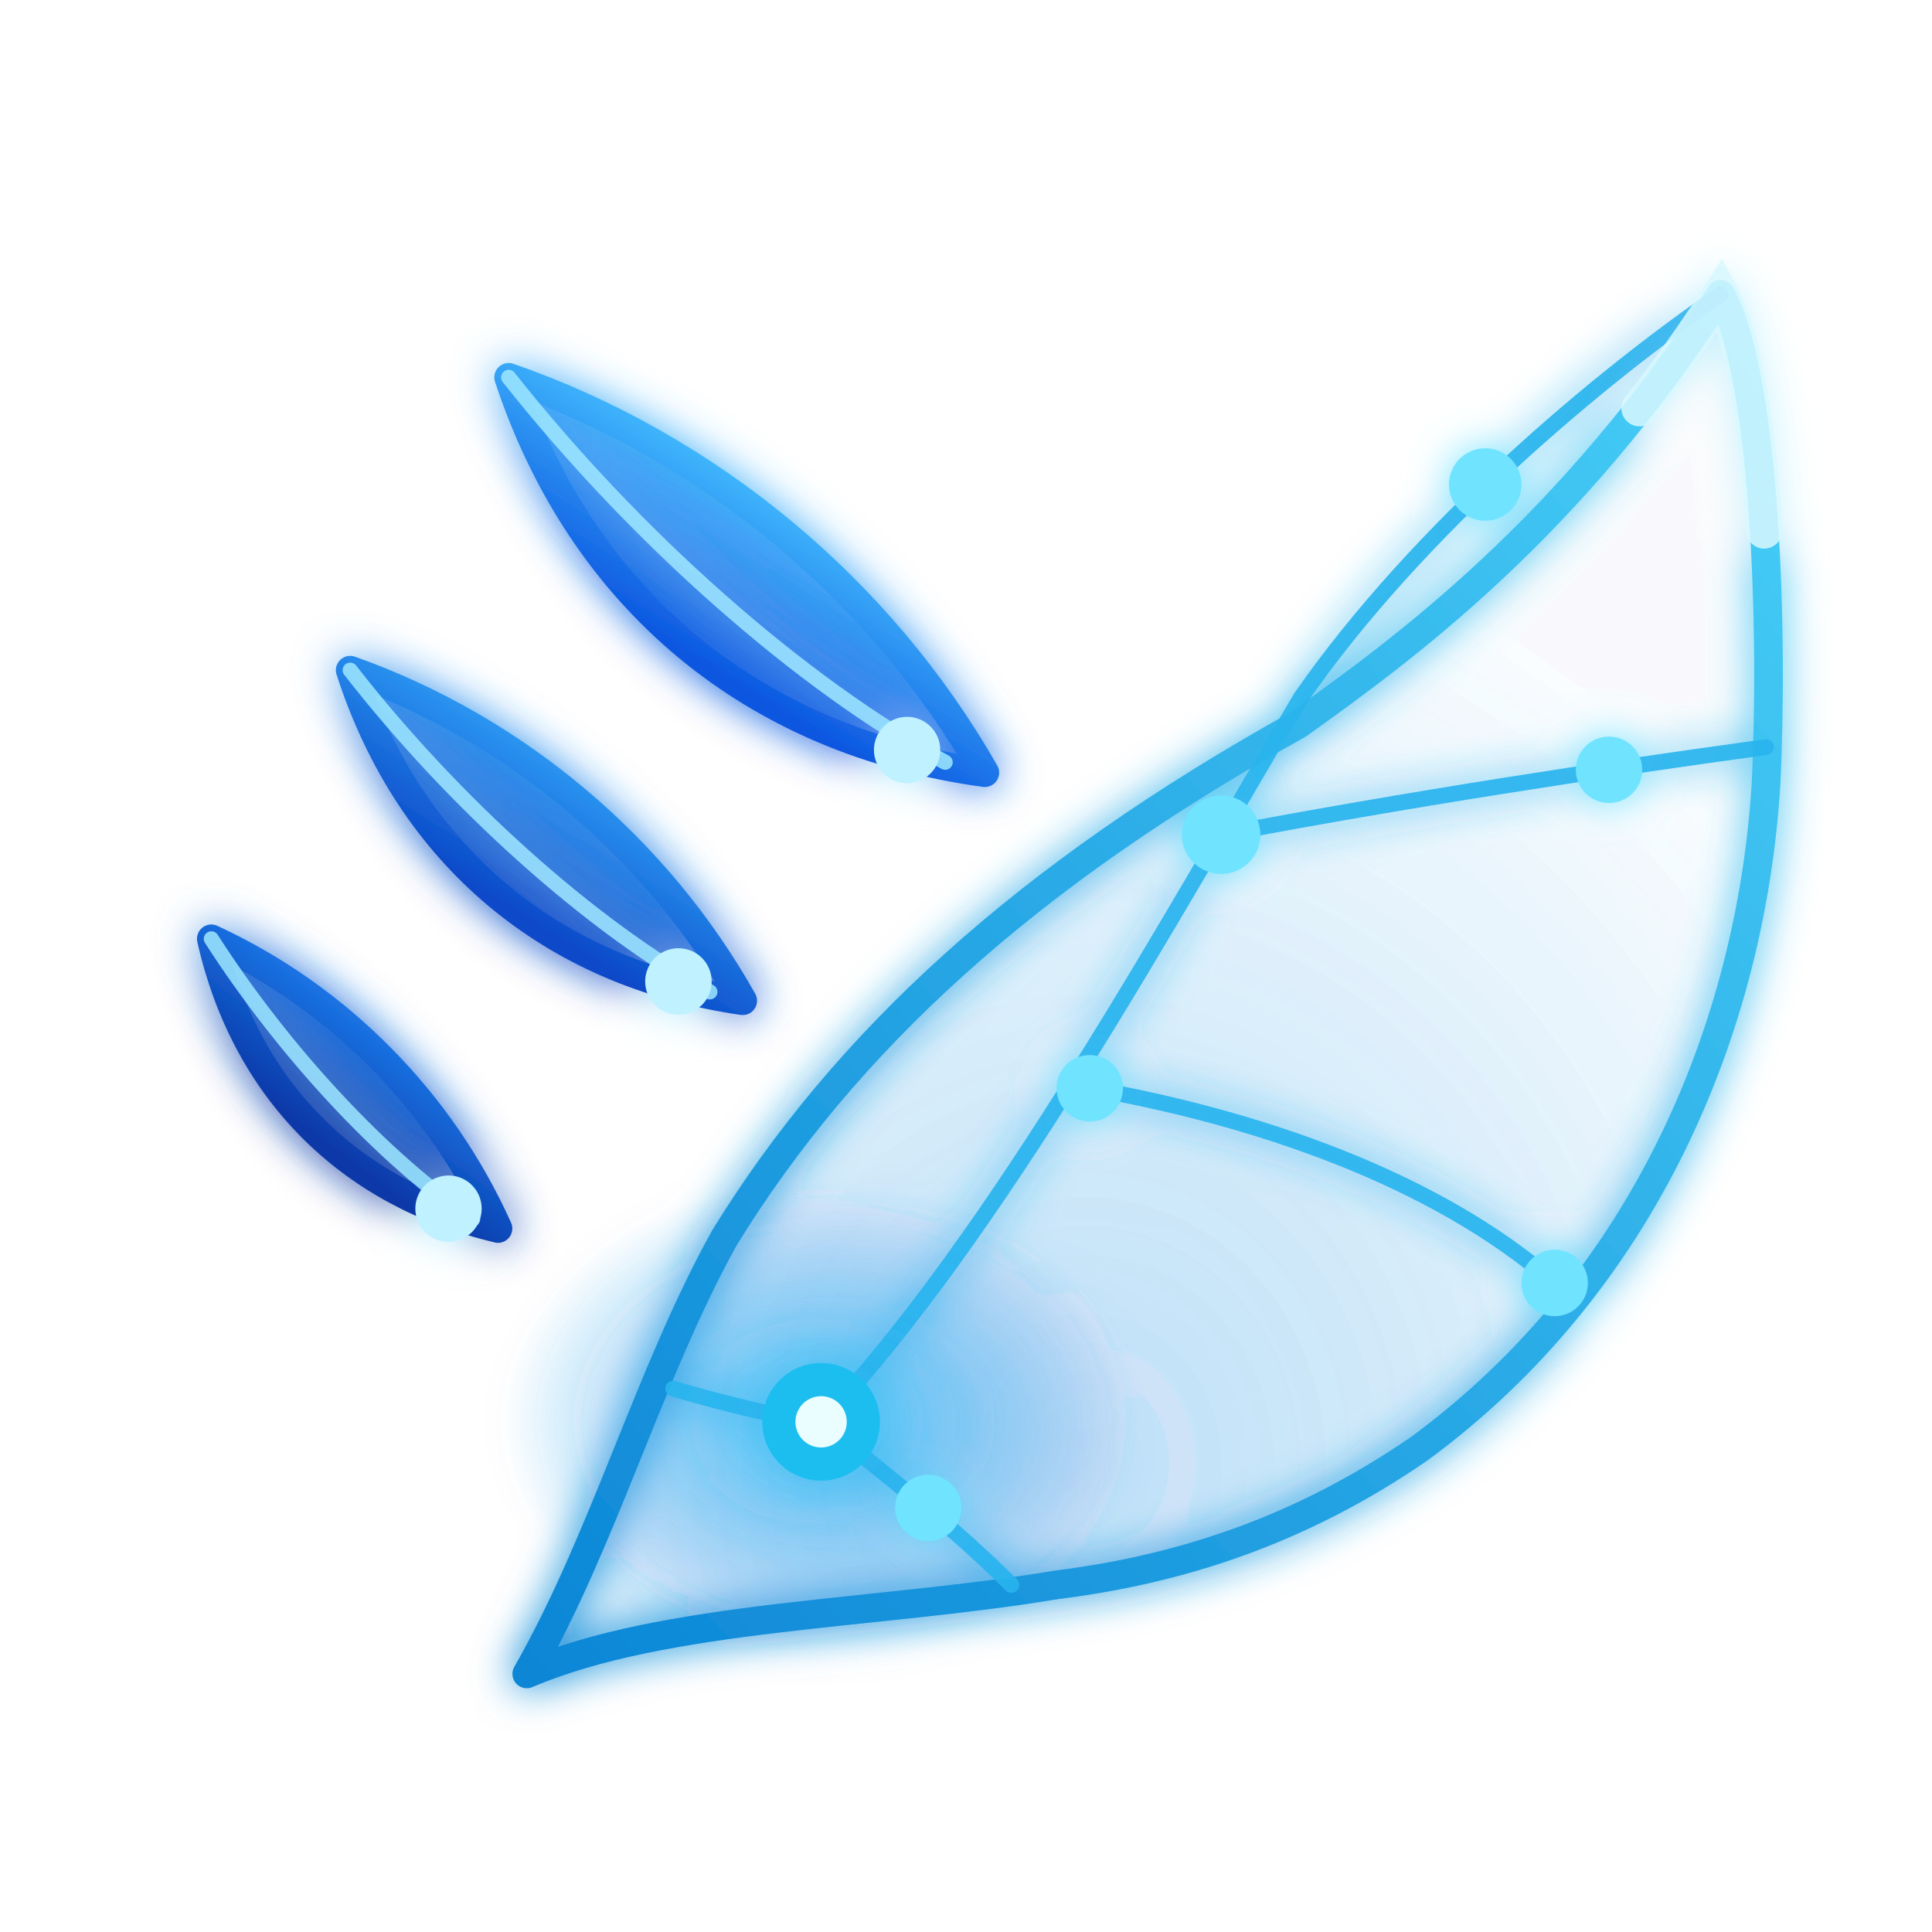
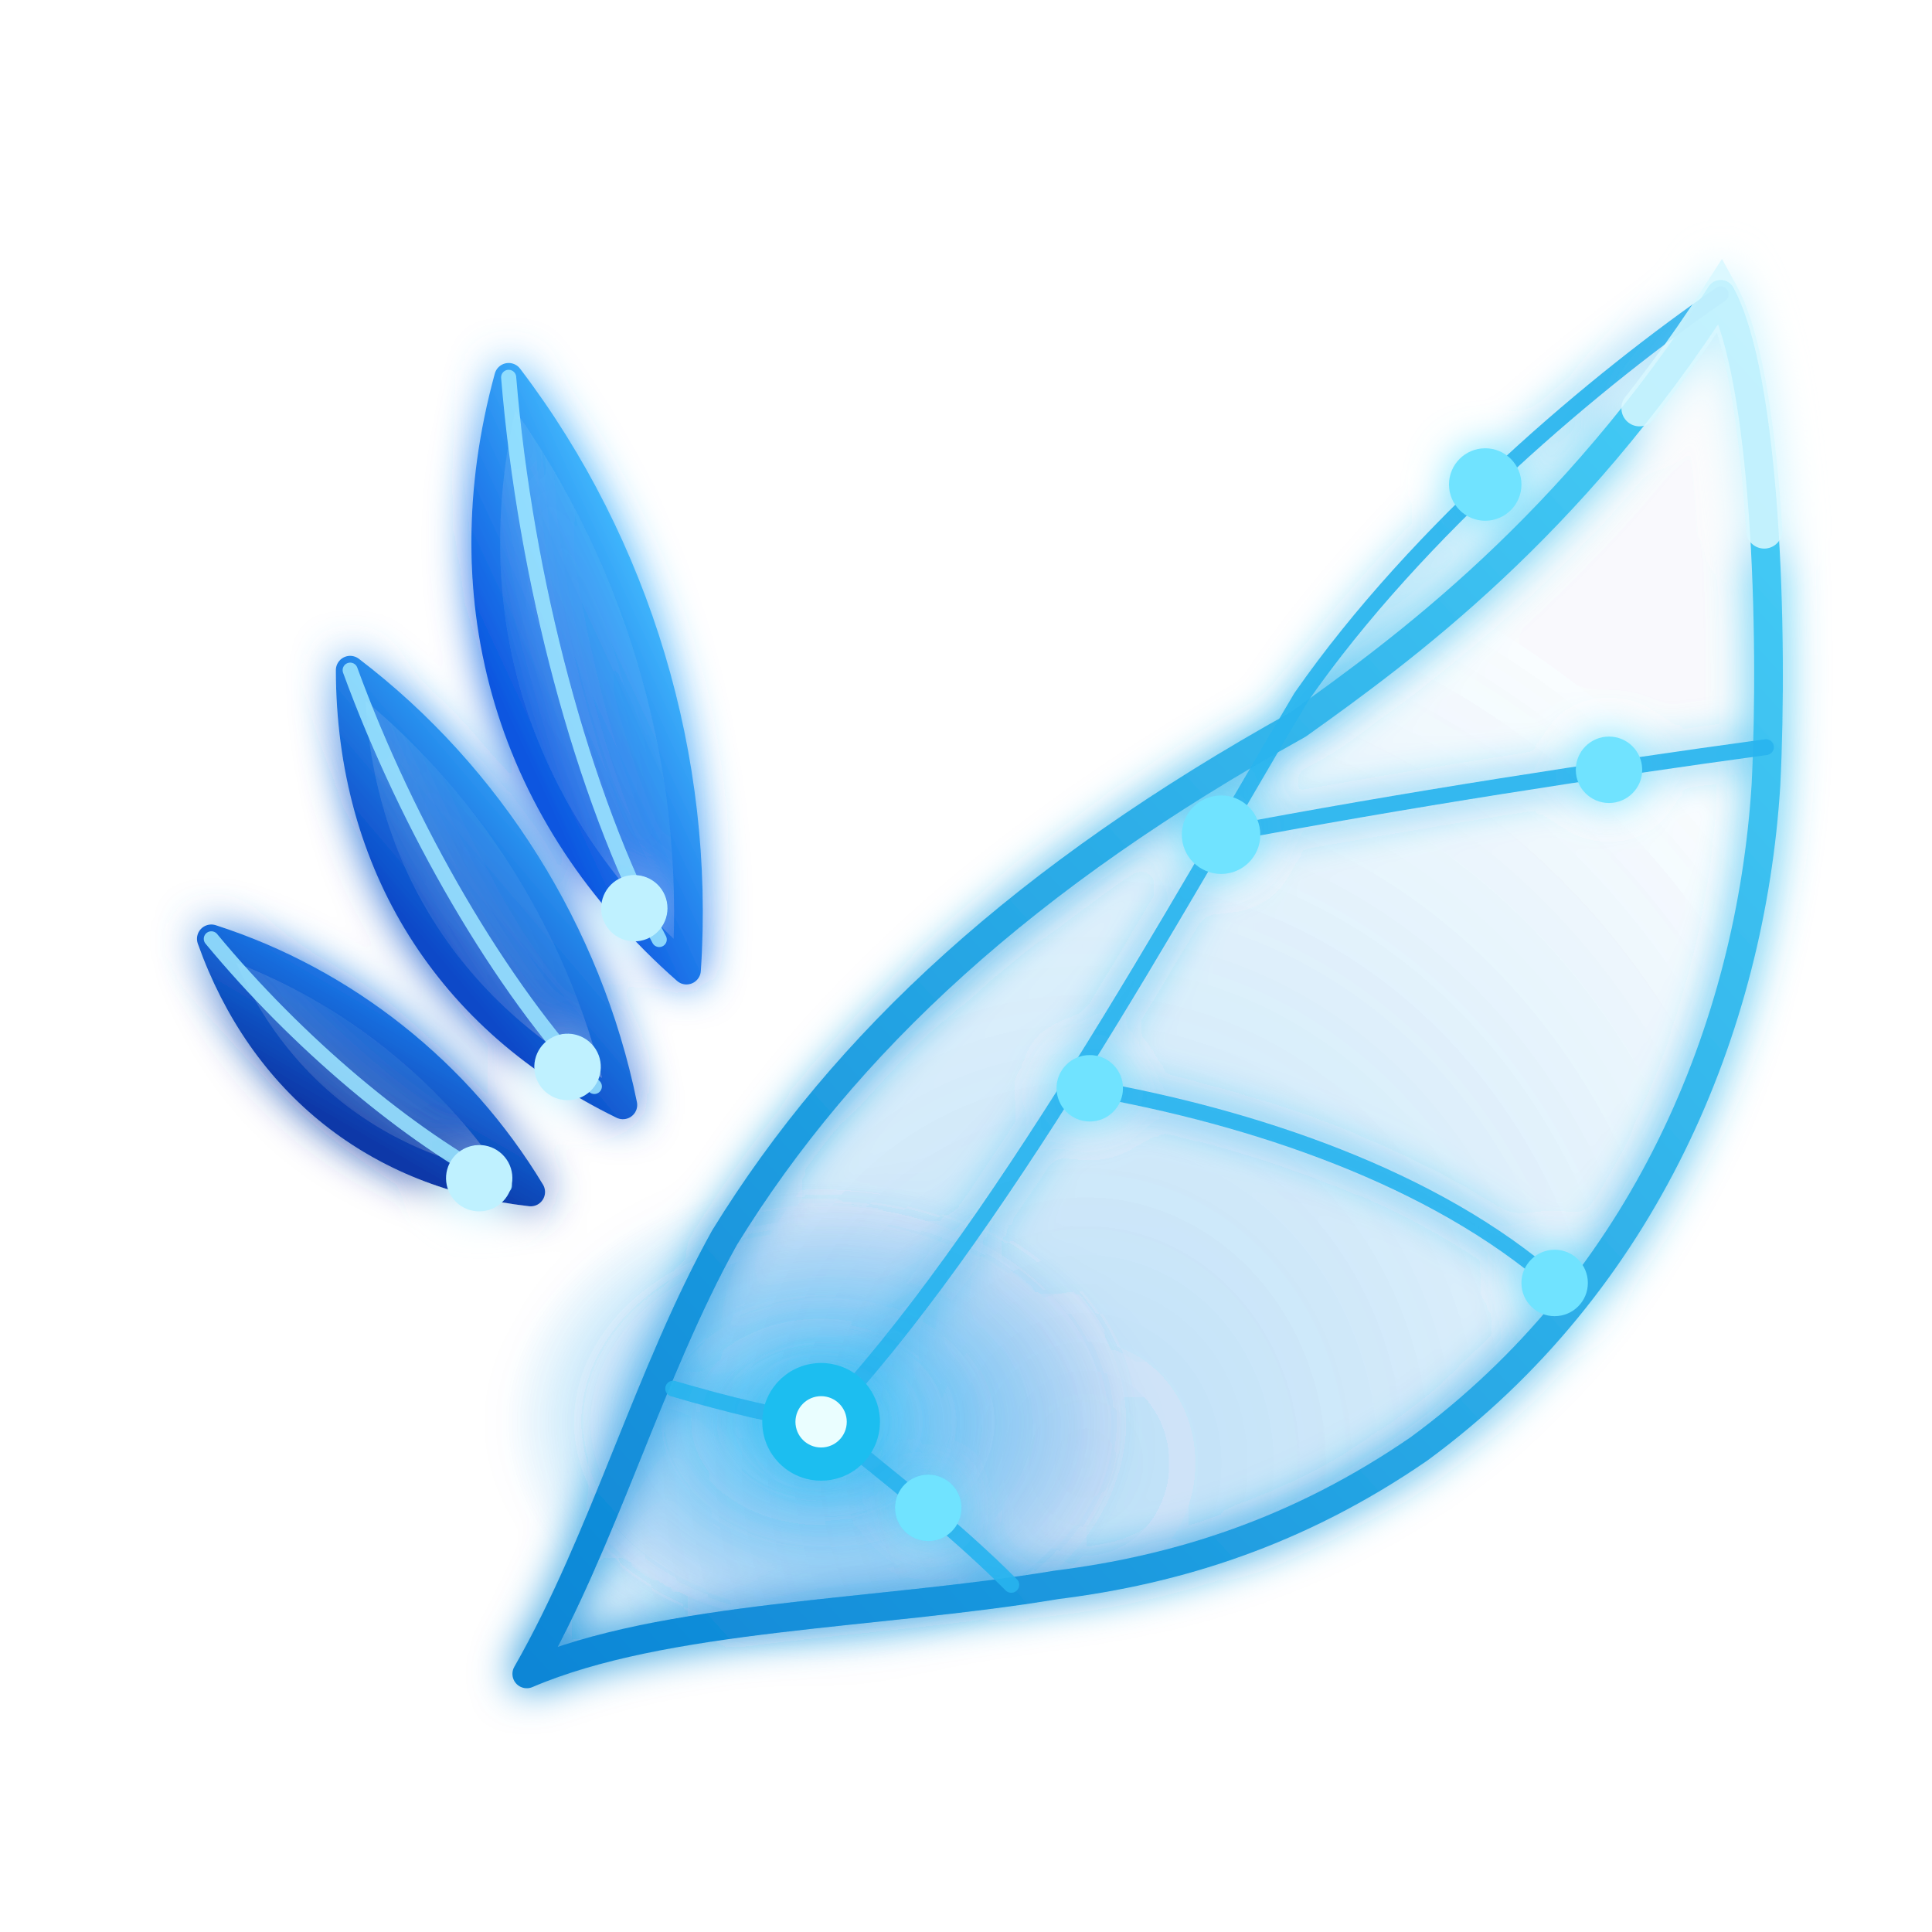
<svg xmlns="http://www.w3.org/2000/svg" viewBox="0 0 128 128" width="128" height="128" role="img" aria-labelledby="title desc">
  <defs>
    <linearGradient id="leafTop" x1="0%" y1="0%" x2="60%" y2="100%">
      <stop offset="0%" stop-color="#45C0FF" />
      <stop offset="100%" stop-color="#0C56E0" />
    </linearGradient>
    <linearGradient id="leafMid" x1="0%" y1="0%" x2="60%" y2="100%">
      <stop offset="0%" stop-color="#2E9CF5" />
      <stop offset="100%" stop-color="#0A49C8" />
    </linearGradient>
    <linearGradient id="leafLow" x1="0%" y1="0%" x2="60%" y2="100%">
      <stop offset="0%" stop-color="#1C78E8" />
      <stop offset="100%" stop-color="#0838A8" />
    </linearGradient>
    <linearGradient id="lobeEdge" x1="100%" y1="0%" x2="0%" y2="100%">
      <stop offset="0%" stop-color="#48CFF7" />
      <stop offset="100%" stop-color="#0C86D6" />
    </linearGradient>
    <radialGradient id="lobeFill" cx="45%" cy="85%" r="70%">
      <stop offset="0%" stop-color="#1E86E0" stop-opacity="0.14" />
      <stop offset="100%" stop-color="#1E86E0" stop-opacity="0.01" />
    </radialGradient>
    <radialGradient id="hubBloom">
      <stop offset="0%" stop-color="#4FD8FF" stop-opacity="0.6" />
      <stop offset="55%" stop-color="#2AA6F0" stop-opacity="0.2" />
      <stop offset="100%" stop-color="#1E86E0" stop-opacity="0" />
    </radialGradient>
    <filter id="markGlow" x="-30%" y="-30%" width="160%" height="160%">
      <feGaussianBlur stdDeviation="1.4" result="blur" />
      <feMerge>
        <feMergeNode in="blur" />
        <feMergeNode in="SourceGraphic" />
      </feMerge>
    </filter>
  </defs>
  <g transform="translate(-4 2)">
    <animateTransform attributeName="transform" type="translate" values="0 0;0 -1.6;0 0" dur="3.4s" repeatCount="indefinite" additive="sum" />
    <g>
      <animateTransform attributeName="transform" type="rotate" values="0 58.4 92.2;1.1 58.4 92.2;0 58.4 92.2;-0.8 58.4 92.2;0 58.4 92.2" dur="3.4s" repeatCount="indefinite" />
      <g filter="url(#markGlow)">
        <g>
-           <g transform="translate(37.7 23) rotate(39.7) scale(0.82)">
+           <g transform="translate(37.7 23) rotate(73.3) scale(0.82)">
            <animate attributeName="opacity" values="0.88;1;0.88" dur="3.6s" repeatCount="indefinite" />
            <animateTransform attributeName="transform" type="translate" values="0 0;-0.8 -0.8;0 0" dur="3.6s" repeatCount="indefinite" additive="sum" />
            <path d="M0 0 C 16 10 34 10 50 0 C 34 -6 16 -6 0 0 Z" fill="url(#leafTop)" fill-opacity="0.72" stroke="url(#leafTop)" stroke-width="2.32" stroke-linejoin="round" />
            <path d="M0 0 C 16 3.4 34 4 47 1.4" fill="none" stroke="#9FE8FF" stroke-width="1.22" stroke-linecap="round" opacity="0.85" />
            <circle cx="44" cy="2.6" r="2.68" fill="#BFF1FF" />
          </g>
-           <g transform="translate(27.2 42.4) rotate(40.1) scale(0.68)">
+           <g transform="translate(27.2 42.4) rotate(57.9) scale(0.68)">
            <animate attributeName="opacity" values="0.88;1;0.88" dur="3.6s" begin="-1.2s" repeatCount="indefinite" />
            <animateTransform attributeName="transform" type="translate" values="0 0;-0.8 -0.8;0 0" dur="3.6s" begin="-1.2s" repeatCount="indefinite" additive="sum" />
            <path d="M0 0 C 16 10 34 10 50 0 C 34 -6 16 -6 0 0 Z" fill="url(#leafMid)" fill-opacity="0.72" stroke="url(#leafMid)" stroke-width="2.79" stroke-linejoin="round" />
            <path d="M0 0 C 16 3.4 34 4 47 1.4" fill="none" stroke="#9FE8FF" stroke-width="1.47" stroke-linecap="round" opacity="0.85" />
            <circle cx="44" cy="2.6" r="3.24" fill="#BFF1FF" />
          </g>
-           <g transform="translate(18 60.2) rotate(45.3) scale(0.54)">
+           <g transform="translate(18 60.2) rotate(38.4) scale(0.54)">
            <animate attributeName="opacity" values="0.88;1;0.88" dur="3.6s" begin="-2.4s" repeatCount="indefinite" />
            <animateTransform attributeName="transform" type="translate" values="0 0;-0.8 -0.8;0 0" dur="3.6s" begin="-2.4s" repeatCount="indefinite" additive="sum" />
            <path d="M0 0 C 16 10 34 10 50 0 C 34 -6 16 -6 0 0 Z" fill="url(#leafLow)" fill-opacity="0.72" stroke="url(#leafLow)" stroke-width="3.52" stroke-linejoin="round" />
            <path d="M0 0 C 16 3.4 34 4 47 1.4" fill="none" stroke="#9FE8FF" stroke-width="1.85" stroke-linecap="round" opacity="0.85" />
            <circle cx="44" cy="2.6" r="4.07" fill="#BFF1FF" />
          </g>
        </g>
        <ellipse cx="58.4" cy="92.2" rx="21" ry="16" fill="url(#hubBloom)">
          <animate attributeName="rx" values="19;22;19" dur="3.2s" repeatCount="indefinite" />
          <animate attributeName="opacity" values="0.85;1;0.85" dur="3.2s" repeatCount="indefinite" />
        </ellipse>
        <path d="M118 17.5 C 121 23 121.5 40 121 50 C 120 66 113 83 98 94 C 90 99.5 82 102 74 103 C 62 105 48 105 38.9 108.9 C 44 100 47 89 52 80 C 60 67 72 56 90 46 C 97 41 108 33 118 17.5 Z" fill="url(#lobeFill)" />
        <path d="M118 17.5 C 121 23 121.5 40 121 50 C 120 66 113 83 98 94 C 90 99.5 82 102 74 103 C 62 105 48 105 38.9 108.9 C 44 100 47 89 52 80 C 60 67 72 56 90 46 C 97 41 108 33 118 17.5 Z" fill="none" stroke="url(#lobeEdge)" stroke-width="1.9" stroke-linejoin="round" />
        <g fill="none" stroke="#28B4EE" stroke-width="1.05" stroke-linecap="round" opacity="0.9">
          <path d="M58.4 92.2 C 70 80 82 58 90.2 44.2 C 98 33 110 23 118 17.5" />
          <path d="M84.9 53.3 C 97 51 110 49 121 47.5" />
          <path d="M76.2 70.1 C 87 72 99 76 107 83" />
          <path d="M58.4 92.2 C 63 96 67 99 71 103" />
          <path d="M58.4 92.2 C 56 92 52 91 48.6 90" />
        </g>
        <g fill="#6FE3FF">
          <circle cx="84.9" cy="53.3" r="2.6">
            <animate attributeName="opacity" values="0.62;1;0.62" dur="3.2s" repeatCount="indefinite" />
          </circle>
          <circle cx="102.4" cy="30.1" r="2.4">
            <animate attributeName="opacity" values="0.62;1;0.62" dur="3.2s" begin="-1.6s" repeatCount="indefinite" />
          </circle>
          <circle cx="76.2" cy="70.1" r="2.2">
            <animate attributeName="opacity" values="0.62;1;0.62" dur="3.2s" begin="-1.1s" repeatCount="indefinite" />
          </circle>
          <circle cx="110.6" cy="49" r="2.2">
            <animate attributeName="opacity" values="0.62;1;0.62" dur="3.2s" begin="-1.9s" repeatCount="indefinite" />
          </circle>
          <circle cx="107" cy="83" r="2.2">
            <animate attributeName="opacity" values="0.62;1;0.62" dur="3.2s" begin="-2.6s" repeatCount="indefinite" />
          </circle>
          <circle cx="65.5" cy="97.9" r="2.2">
            <animate attributeName="opacity" values="0.62;1;0.62" dur="3.2s" begin="-0.6s" repeatCount="indefinite" />
          </circle>
        </g>
        <g fill="#CFF6FF">
          <circle r="1.5">
            <animateMotion dur="2.8s" repeatCount="indefinite" path="M58.4 92.2 C 70 80 82 58 90.2 44.2 C 98 33 110 23 118 17.5" />
          </circle>
          <circle r="1.3">
            <animateMotion dur="3.2s" begin="-1.4s" repeatCount="indefinite" path="M84.9 53.3 C 97 51 110 49 121 47.5" />
          </circle>
          <circle r="1.3">
            <animateMotion dur="2.4s" begin="-0.9s" repeatCount="indefinite" path="M58.4 92.2 C 63 96 67 99 71 103" />
          </circle>
        </g>
        <circle cx="58.4" cy="92.2" r="3.4" fill="none" stroke="#8FEBFF" stroke-width="1.2" opacity="0">
          <animate attributeName="r" values="3.4;16" dur="3.2s" repeatCount="indefinite" />
          <animate attributeName="opacity" values="0.6;0" dur="3.2s" repeatCount="indefinite" />
        </circle>
        <circle cx="58.4" cy="92.2" r="3.9" fill="#1FBEF0">
          <animate attributeName="opacity" values="0.85;1;0.85" dur="3.2s" repeatCount="indefinite" />
        </circle>
        <circle cx="58.4" cy="92.2" r="1.7" fill="#EAFEFF" />
        <path d="M118 17.5 C 121 23 121.5 40 121 50 C 120 66 113 83 98 94 C 90 99.5 82 102 74 103 C 62 105 48 105 38.9 108.9 C 44 100 47 89 52 80 C 60 67 72 56 90 46 C 97 41 108 33 118 17.5 Z" fill="none" stroke="#D8F8FF" stroke-width="2.4" stroke-linecap="round" stroke-dasharray="16 244" opacity="0.85">
          <animate attributeName="stroke-dashoffset" values="260;0" dur="7s" repeatCount="indefinite" />
        </path>
      </g>
    </g>
  </g>
</svg>
